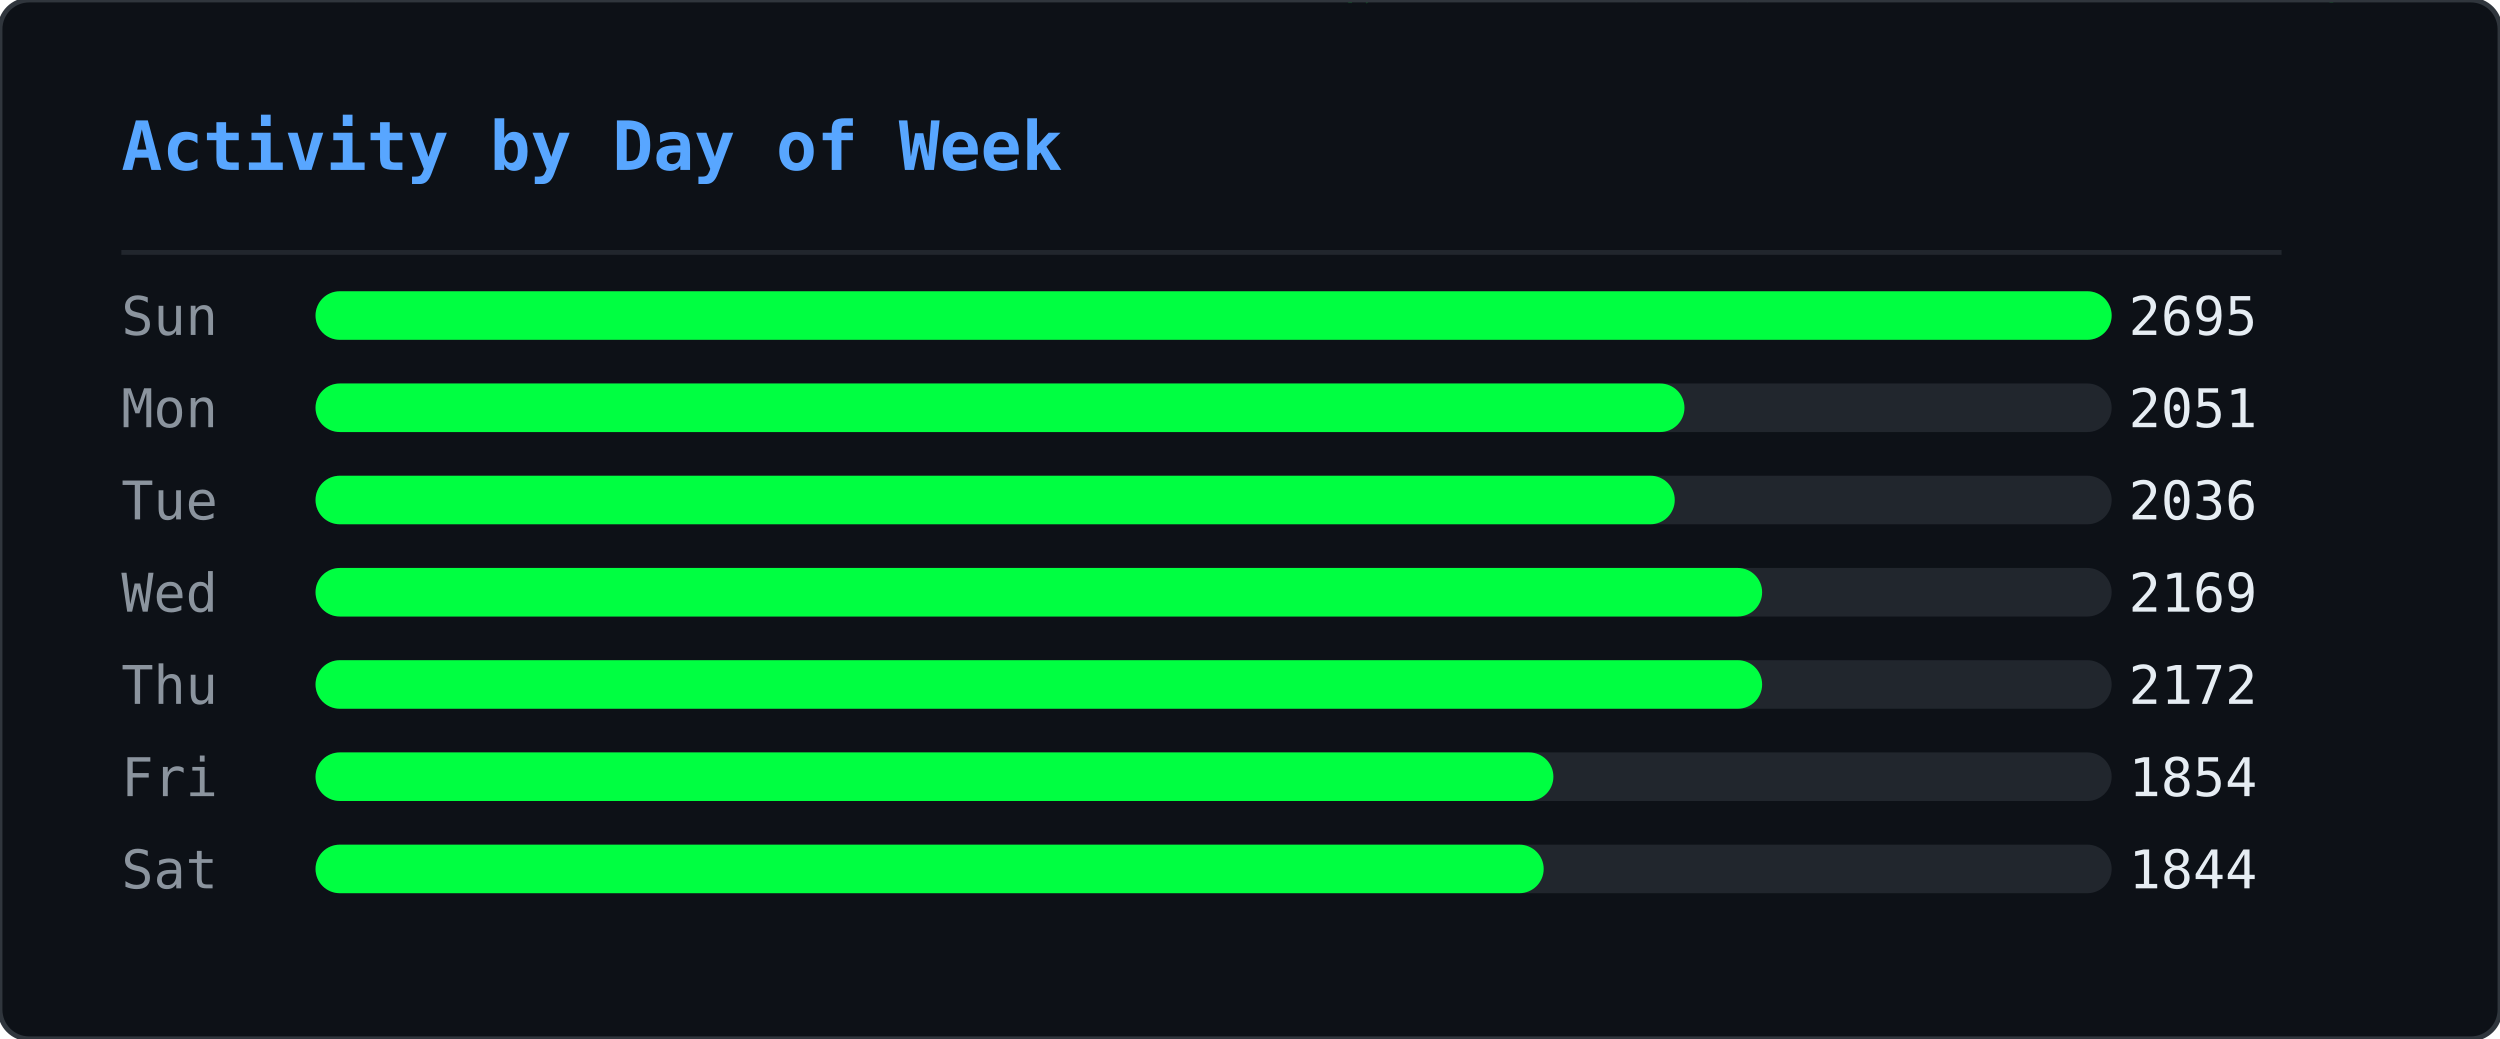
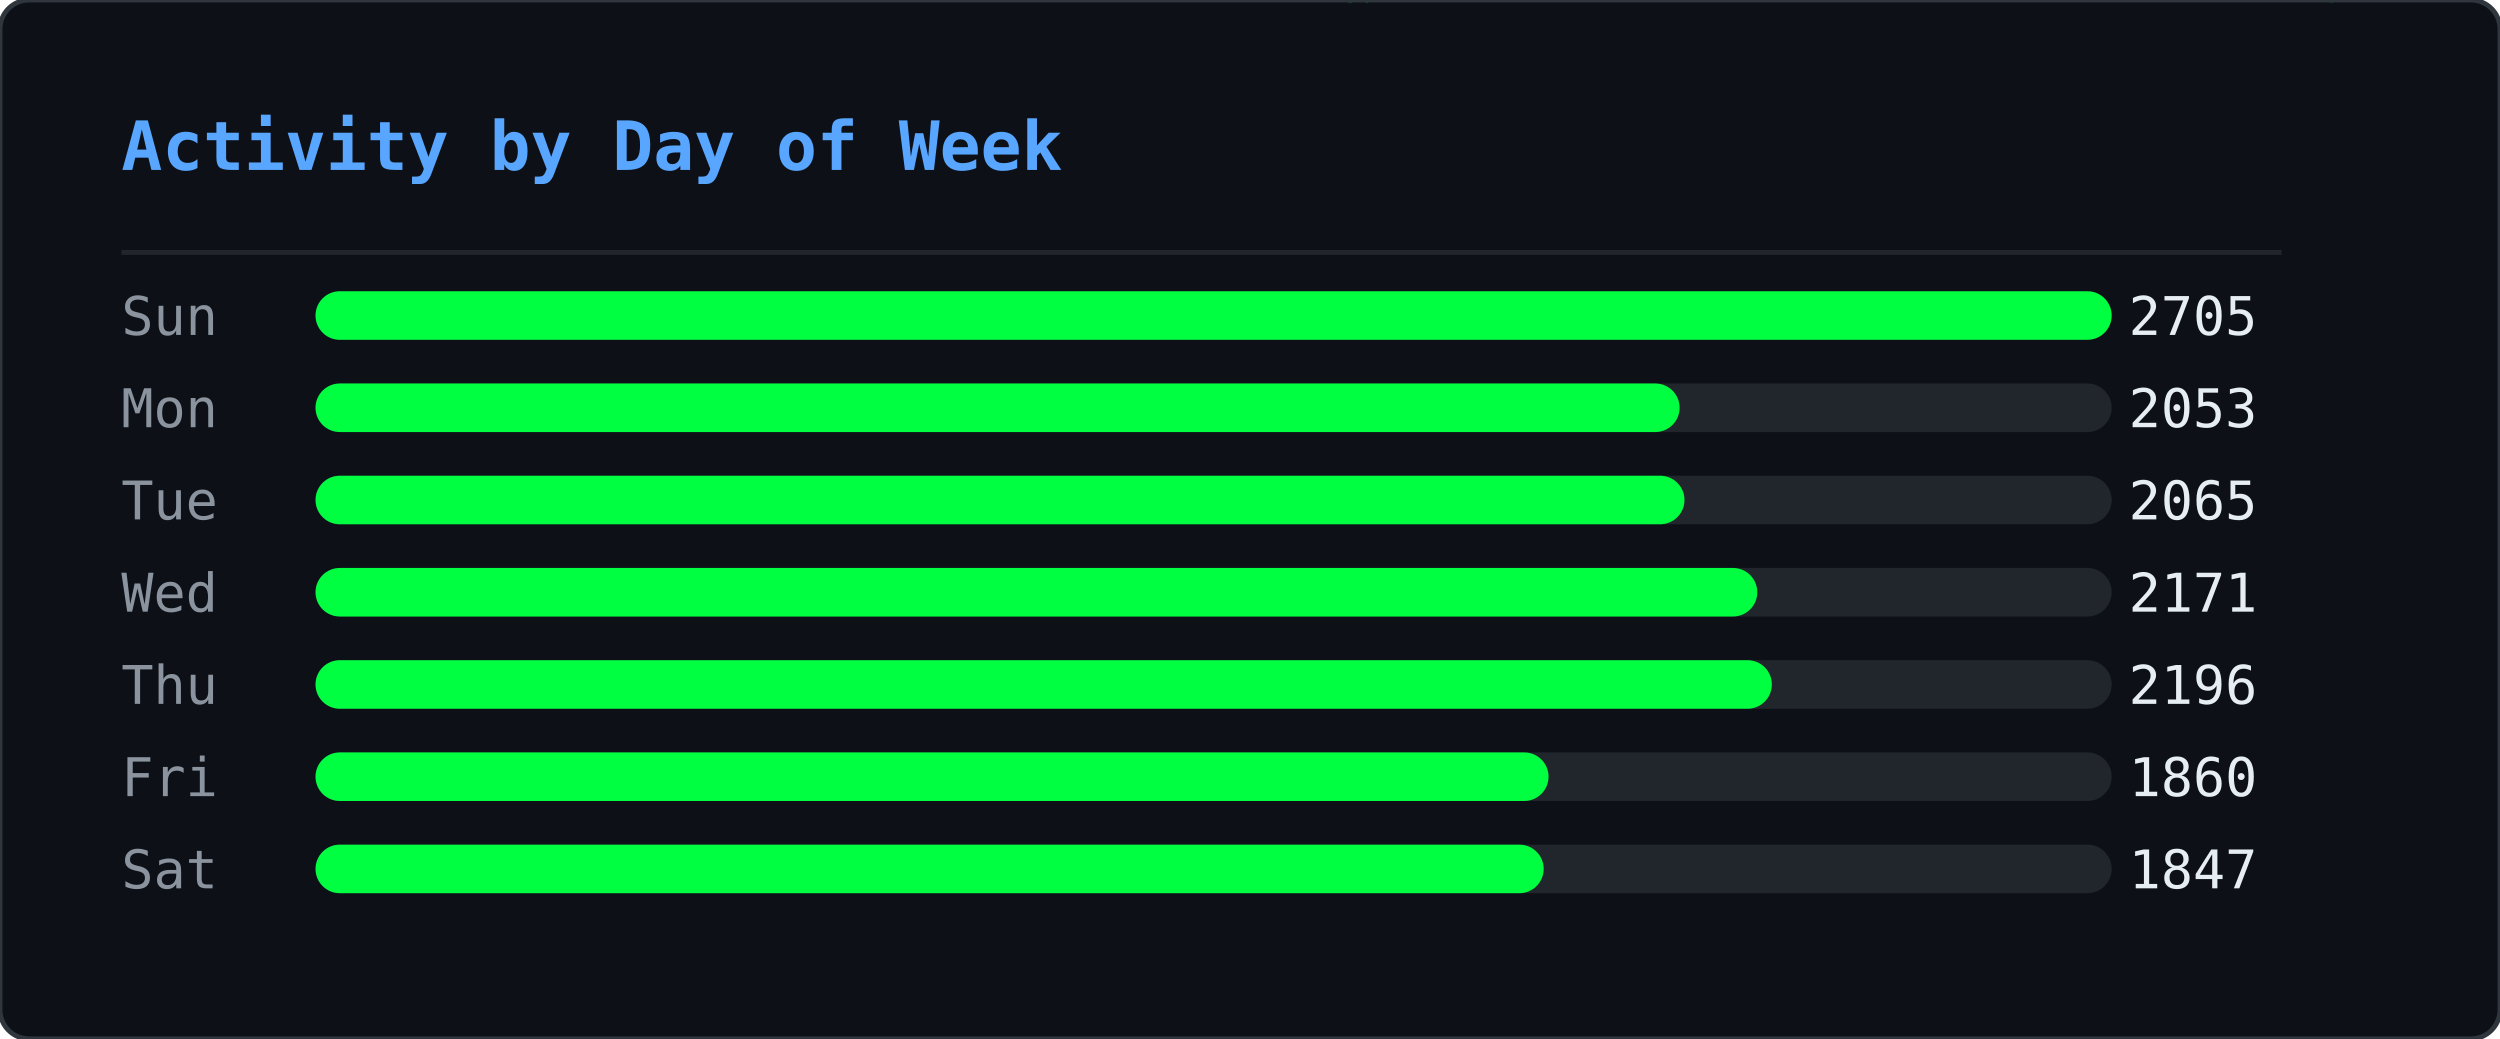
<svg xmlns="http://www.w3.org/2000/svg" width="515" height="214" viewBox="0 0 515 214">
  <defs>
    <clipPath id="ghm-clip">
      <rect width="515" height="214" rx="6" />
    </clipPath>
  </defs>
  <rect width="515" height="214" rx="6" fill="#0d1117" />
  <g clip-path="url(#ghm-clip)">
    <g opacity="0.22">
      <style>@keyframes ghm0{from{transform:translateY(-74px)}to{transform:translateY(228px)}}@keyframes ghm1{from{transform:translateY(-46px)}to{transform:translateY(228px)}}@keyframes ghm2{from{transform:translateY(-46px)}to{transform:translateY(228px)}}@keyframes ghm3{from{transform:translateY(-46px)}to{transform:translateY(228px)}}@keyframes ghm4{from{transform:translateY(-46px)}to{transform:translateY(228px)}}@keyframes ghm5{from{transform:translateY(-46px)}to{transform:translateY(228px)}}@keyframes ghm6{from{transform:translateY(-46px)}to{transform:translateY(228px)}}@keyframes ghm7{from{transform:translateY(-46px)}to{transform:translateY(228px)}}@keyframes ghm8{from{transform:translateY(-46px)}to{transform:translateY(228px)}}@keyframes ghm9{from{transform:translateY(-46px)}to{transform:translateY(228px)}}@keyframes ghm10{from{transform:translateY(-46px)}to{transform:translateY(228px)}}@keyframes ghm11{from{transform:translateY(-46px)}to{transform:translateY(228px)}}@keyframes ghm12{from{transform:translateY(-46px)}to{transform:translateY(228px)}}@keyframes ghm13{from{transform:translateY(-46px)}to{transform:translateY(228px)}}@keyframes ghm14{from{transform:translateY(-46px)}to{transform:translateY(228px)}}@keyframes ghm15{from{transform:translateY(-46px)}to{transform:translateY(228px)}}@keyframes ghm16{from{transform:translateY(-46px)}to{transform:translateY(228px)}}@keyframes ghm17{from{transform:translateY(-46px)}to{transform:translateY(228px)}}@keyframes ghm18{from{transform:translateY(-46px)}to{transform:translateY(228px)}}@keyframes ghm19{from{transform:translateY(-46px)}to{transform:translateY(228px)}}@keyframes ghm20{from{transform:translateY(-46px)}to{transform:translateY(228px)}}@keyframes ghm21{from{transform:translateY(-46px)}to{transform:translateY(228px)}}@keyframes ghm22{from{transform:translateY(-46px)}to{transform:translateY(228px)}}@keyframes ghm23{from{transform:translateY(-46px)}to{transform:translateY(228px)}}@keyframes ghm24{from{transform:translateY(-46px)}to{transform:translateY(228px)}}@keyframes ghm25{from{transform:translateY(-46px)}to{transform:translateY(228px)}}@keyframes ghm26{from{transform:translateY(-46px)}to{transform:translateY(228px)}}@keyframes ghm27{from{transform:translateY(-46px)}to{transform:translateY(228px)}}@keyframes ghm28{from{transform:translateY(-46px)}to{transform:translateY(228px)}}@keyframes ghm29{from{transform:translateY(-46px)}to{transform:translateY(228px)}}@keyframes ghm30{from{transform:translateY(-46px)}to{transform:translateY(228px)}}@keyframes ghm31{from{transform:translateY(-46px)}to{transform:translateY(228px)}}@keyframes ghm32{from{transform:translateY(-46px)}to{transform:translateY(228px)}}@keyframes ghm33{from{transform:translateY(-46px)}to{transform:translateY(228px)}}@keyframes ghm34{from{transform:translateY(-46px)}to{transform:translateY(228px)}}@keyframes ghm35{from{transform:translateY(-46px)}to{transform:translateY(228px)}}@keyframes ghm36{from{transform:translateY(-46px)}to{transform:translateY(228px)}}@keyframes ghm37{from{transform:translateY(-46px)}to{transform:translateY(228px)}}@keyframes ghm38{from{transform:translateY(-46px)}to{transform:translateY(228px)}}</style>
      <g style="animation:ghm0 1.57s linear infinite;animation-delay:-0.90s">
        <text x="407" y="0" font-family="monospace" font-size="12" fill="#00ff41">ﾇ</text>
        <text x="407" y="-14" font-family="monospace" font-size="12" fill="#00ff41" opacity="0.83">ｩ</text>
        <text x="407" y="-28" font-family="monospace" font-size="12" fill="#00ff41" opacity="0.67">ﾏ</text>
        <text x="407" y="-42" font-family="monospace" font-size="12" fill="#00ff41" opacity="0.50">ﾖ</text>
        <text x="407" y="-56" font-family="monospace" font-size="12" fill="#00ff41" opacity="0.33">ｶ</text>
        <text x="407" y="-70" font-family="monospace" font-size="12" fill="#00ff41" opacity="0.17">ﾇ</text>
      </g>
      <g style="animation:ghm1 2.57s linear infinite;animation-delay:-0.67s">
        <text x="280" y="0" font-family="monospace" font-size="12" fill="#00ff41">ﾀ</text>
        <text x="280" y="-14" font-family="monospace" font-size="12" fill="#00ff41" opacity="0.75">4</text>
        <text x="280" y="-28" font-family="monospace" font-size="12" fill="#00ff41" opacity="0.50">ｺ</text>
        <text x="280" y="-42" font-family="monospace" font-size="12" fill="#00ff41" opacity="0.25">ﾄ</text>
      </g>
      <g style="animation:ghm2 2.24s linear infinite;animation-delay:-0.15s">
        <text x="437" y="0" font-family="monospace" font-size="12" fill="#00ff41">ｳ</text>
        <text x="437" y="-14" font-family="monospace" font-size="12" fill="#00ff41" opacity="0.75">ﾁ</text>
        <text x="437" y="-28" font-family="monospace" font-size="12" fill="#00ff41" opacity="0.50">ｾ</text>
        <text x="437" y="-42" font-family="monospace" font-size="12" fill="#00ff41" opacity="0.25">ﾍ</text>
      </g>
      <g style="animation:ghm3 1.99s linear infinite;animation-delay:-0.92s">
        <text x="330" y="0" font-family="monospace" font-size="12" fill="#00ff41">ﾛ</text>
        <text x="330" y="-14" font-family="monospace" font-size="12" fill="#00ff41" opacity="0.75">ﾜ</text>
        <text x="330" y="-28" font-family="monospace" font-size="12" fill="#00ff41" opacity="0.50">ｪ</text>
        <text x="330" y="-42" font-family="monospace" font-size="12" fill="#00ff41" opacity="0.25">8</text>
      </g>
      <g style="animation:ghm4 1.84s linear infinite;animation-delay:-0.38s">
        <text x="237" y="0" font-family="monospace" font-size="12" fill="#00ff41">3</text>
        <text x="237" y="-14" font-family="monospace" font-size="12" fill="#00ff41" opacity="0.75">ﾃ</text>
        <text x="237" y="-28" font-family="monospace" font-size="12" fill="#00ff41" opacity="0.50">ﾋ</text>
        <text x="237" y="-42" font-family="monospace" font-size="12" fill="#00ff41" opacity="0.25">ﾓ</text>
      </g>
      <g style="animation:ghm5 2.70s linear infinite;animation-delay:-2.61s">
        <text x="358" y="0" font-family="monospace" font-size="12" fill="#00ff41">ｦ</text>
        <text x="358" y="-14" font-family="monospace" font-size="12" fill="#00ff41" opacity="0.75">ﾐ</text>
        <text x="358" y="-28" font-family="monospace" font-size="12" fill="#00ff41" opacity="0.50">9</text>
        <text x="358" y="-42" font-family="monospace" font-size="12" fill="#00ff41" opacity="0.25">9</text>
      </g>
      <g style="animation:ghm6 2.14s linear infinite;animation-delay:-1.62s">
        <text x="136" y="0" font-family="monospace" font-size="12" fill="#00ff41">ﾓ</text>
        <text x="136" y="-14" font-family="monospace" font-size="12" fill="#00ff41" opacity="0.75">ｵ</text>
        <text x="136" y="-28" font-family="monospace" font-size="12" fill="#00ff41" opacity="0.50">ﾈ</text>
        <text x="136" y="-42" font-family="monospace" font-size="12" fill="#00ff41" opacity="0.25">ｵ</text>
      </g>
      <g style="animation:ghm7 2.37s linear infinite;animation-delay:-1.35s">
        <text x="54" y="0" font-family="monospace" font-size="12" fill="#00ff41">ｶ</text>
        <text x="54" y="-14" font-family="monospace" font-size="12" fill="#00ff41" opacity="0.75">ﾁ</text>
        <text x="54" y="-28" font-family="monospace" font-size="12" fill="#00ff41" opacity="0.50">ｼ</text>
        <text x="54" y="-42" font-family="monospace" font-size="12" fill="#00ff41" opacity="0.25">6</text>
      </g>
      <g style="animation:ghm8 1.63s linear infinite;animation-delay:-0.55s">
        <text x="77" y="0" font-family="monospace" font-size="12" fill="#00ff41">ｫ</text>
        <text x="77" y="-14" font-family="monospace" font-size="12" fill="#00ff41" opacity="0.75">ﾝ</text>
        <text x="77" y="-28" font-family="monospace" font-size="12" fill="#00ff41" opacity="0.50">ﾈ</text>
        <text x="77" y="-42" font-family="monospace" font-size="12" fill="#00ff41" opacity="0.25">ﾉ</text>
      </g>
      <g style="animation:ghm9 2.35s linear infinite;animation-delay:-1.04s">
        <text x="476" y="0" font-family="monospace" font-size="12" fill="#00ff41">ｮ</text>
        <text x="476" y="-14" font-family="monospace" font-size="12" fill="#00ff41" opacity="0.75">ﾚ</text>
        <text x="476" y="-28" font-family="monospace" font-size="12" fill="#00ff41" opacity="0.50">ﾌ</text>
        <text x="476" y="-42" font-family="monospace" font-size="12" fill="#00ff41" opacity="0.25">ｴ</text>
      </g>
      <g style="animation:ghm10 1.87s linear infinite;animation-delay:-1.28s">
        <text x="259" y="0" font-family="monospace" font-size="12" fill="#00ff41">ﾃ</text>
        <text x="259" y="-14" font-family="monospace" font-size="12" fill="#00ff41" opacity="0.75">ﾎ</text>
        <text x="259" y="-28" font-family="monospace" font-size="12" fill="#00ff41" opacity="0.50">ﾎ</text>
        <text x="259" y="-42" font-family="monospace" font-size="12" fill="#00ff41" opacity="0.25">ﾖ</text>
      </g>
      <g style="animation:ghm11 3.13s linear infinite;animation-delay:-0.70s">
        <text x="323" y="0" font-family="monospace" font-size="12" fill="#00ff41">ｱ</text>
        <text x="323" y="-14" font-family="monospace" font-size="12" fill="#00ff41" opacity="0.75">ﾈ</text>
        <text x="323" y="-28" font-family="monospace" font-size="12" fill="#00ff41" opacity="0.50">ﾔ</text>
        <text x="323" y="-42" font-family="monospace" font-size="12" fill="#00ff41" opacity="0.25">ﾙ</text>
      </g>
      <g style="animation:ghm12 3.15s linear infinite;animation-delay:-2.99s">
        <text x="308" y="0" font-family="monospace" font-size="12" fill="#00ff41">ﾏ</text>
        <text x="308" y="-14" font-family="monospace" font-size="12" fill="#00ff41" opacity="0.75">ﾀ</text>
        <text x="308" y="-28" font-family="monospace" font-size="12" fill="#00ff41" opacity="0.50">ﾈ</text>
        <text x="308" y="-42" font-family="monospace" font-size="12" fill="#00ff41" opacity="0.25">ｺ</text>
      </g>
      <g style="animation:ghm13 2.21s linear infinite;animation-delay:-0.72s">
        <text x="500" y="0" font-family="monospace" font-size="12" fill="#00ff41">ﾐ</text>
        <text x="500" y="-14" font-family="monospace" font-size="12" fill="#00ff41" opacity="0.75">ｻ</text>
        <text x="500" y="-28" font-family="monospace" font-size="12" fill="#00ff41" opacity="0.50">1</text>
        <text x="500" y="-42" font-family="monospace" font-size="12" fill="#00ff41" opacity="0.25">ﾏ</text>
      </g>
      <g style="animation:ghm14 1.77s linear infinite;animation-delay:-1.04s">
        <text x="74" y="0" font-family="monospace" font-size="12" fill="#00ff41">ﾚ</text>
        <text x="74" y="-14" font-family="monospace" font-size="12" fill="#00ff41" opacity="0.75">0</text>
        <text x="74" y="-28" font-family="monospace" font-size="12" fill="#00ff41" opacity="0.50">ｵ</text>
        <text x="74" y="-42" font-family="monospace" font-size="12" fill="#00ff41" opacity="0.25">ﾂ</text>
      </g>
      <g style="animation:ghm15 2.15s linear infinite;animation-delay:-0.98s">
        <text x="18" y="0" font-family="monospace" font-size="12" fill="#00ff41">3</text>
        <text x="18" y="-14" font-family="monospace" font-size="12" fill="#00ff41" opacity="0.75">ﾝ</text>
        <text x="18" y="-28" font-family="monospace" font-size="12" fill="#00ff41" opacity="0.50">ﾅ</text>
        <text x="18" y="-42" font-family="monospace" font-size="12" fill="#00ff41" opacity="0.25">4</text>
      </g>
      <g style="animation:ghm16 3.18s linear infinite;animation-delay:-1.04s">
        <text x="248" y="0" font-family="monospace" font-size="12" fill="#00ff41">ﾁ</text>
        <text x="248" y="-14" font-family="monospace" font-size="12" fill="#00ff41" opacity="0.75">2</text>
        <text x="248" y="-28" font-family="monospace" font-size="12" fill="#00ff41" opacity="0.50">ｲ</text>
        <text x="248" y="-42" font-family="monospace" font-size="12" fill="#00ff41" opacity="0.25">3</text>
      </g>
      <g style="animation:ghm17 3.13s linear infinite;animation-delay:-1.82s">
        <text x="301" y="0" font-family="monospace" font-size="12" fill="#00ff41">ﾎ</text>
        <text x="301" y="-14" font-family="monospace" font-size="12" fill="#00ff41" opacity="0.75">ﾜ</text>
        <text x="301" y="-28" font-family="monospace" font-size="12" fill="#00ff41" opacity="0.50">ｸ</text>
        <text x="301" y="-42" font-family="monospace" font-size="12" fill="#00ff41" opacity="0.25">ｼ</text>
      </g>
      <g style="animation:ghm18 2.52s linear infinite;animation-delay:-1.46s">
        <text x="334" y="0" font-family="monospace" font-size="12" fill="#00ff41">ｷ</text>
        <text x="334" y="-14" font-family="monospace" font-size="12" fill="#00ff41" opacity="0.75">6</text>
        <text x="334" y="-28" font-family="monospace" font-size="12" fill="#00ff41" opacity="0.50">ｩ</text>
        <text x="334" y="-42" font-family="monospace" font-size="12" fill="#00ff41" opacity="0.25">ｸ</text>
      </g>
      <g style="animation:ghm19 1.94s linear infinite;animation-delay:-0.80s">
        <text x="331" y="0" font-family="monospace" font-size="12" fill="#00ff41">ｺ</text>
        <text x="331" y="-14" font-family="monospace" font-size="12" fill="#00ff41" opacity="0.75">ｶ</text>
        <text x="331" y="-28" font-family="monospace" font-size="12" fill="#00ff41" opacity="0.50">ｴ</text>
        <text x="331" y="-42" font-family="monospace" font-size="12" fill="#00ff41" opacity="0.25">ﾓ</text>
      </g>
      <g style="animation:ghm20 2.72s linear infinite;animation-delay:-0.41s">
        <text x="475" y="0" font-family="monospace" font-size="12" fill="#00ff41">3</text>
        <text x="475" y="-14" font-family="monospace" font-size="12" fill="#00ff41" opacity="0.75">ﾊ</text>
        <text x="475" y="-28" font-family="monospace" font-size="12" fill="#00ff41" opacity="0.50">ﾓ</text>
        <text x="475" y="-42" font-family="monospace" font-size="12" fill="#00ff41" opacity="0.25">ｪ</text>
      </g>
      <g style="animation:ghm21 1.65s linear infinite;animation-delay:-0.06s">
        <text x="466" y="0" font-family="monospace" font-size="12" fill="#00ff41">ﾛ</text>
        <text x="466" y="-14" font-family="monospace" font-size="12" fill="#00ff41" opacity="0.75">0</text>
        <text x="466" y="-28" font-family="monospace" font-size="12" fill="#00ff41" opacity="0.50">ﾝ</text>
        <text x="466" y="-42" font-family="monospace" font-size="12" fill="#00ff41" opacity="0.25">ﾘ</text>
      </g>
      <g style="animation:ghm22 1.88s linear infinite;animation-delay:-0.11s">
        <text x="433" y="0" font-family="monospace" font-size="12" fill="#00ff41">ｶ</text>
        <text x="433" y="-14" font-family="monospace" font-size="12" fill="#00ff41" opacity="0.75">ﾘ</text>
        <text x="433" y="-28" font-family="monospace" font-size="12" fill="#00ff41" opacity="0.50">4</text>
        <text x="433" y="-42" font-family="monospace" font-size="12" fill="#00ff41" opacity="0.25">ｹ</text>
      </g>
      <g style="animation:ghm23 1.72s linear infinite;animation-delay:-1.29s">
        <text x="139" y="0" font-family="monospace" font-size="12" fill="#00ff41">ﾖ</text>
        <text x="139" y="-14" font-family="monospace" font-size="12" fill="#00ff41" opacity="0.75">5</text>
        <text x="139" y="-28" font-family="monospace" font-size="12" fill="#00ff41" opacity="0.50">ｳ</text>
        <text x="139" y="-42" font-family="monospace" font-size="12" fill="#00ff41" opacity="0.25">ﾚ</text>
      </g>
      <g style="animation:ghm24 3.11s linear infinite;animation-delay:-1.97s">
        <text x="160" y="0" font-family="monospace" font-size="12" fill="#00ff41">1</text>
        <text x="160" y="-14" font-family="monospace" font-size="12" fill="#00ff41" opacity="0.75">0</text>
        <text x="160" y="-28" font-family="monospace" font-size="12" fill="#00ff41" opacity="0.50">ﾘ</text>
        <text x="160" y="-42" font-family="monospace" font-size="12" fill="#00ff41" opacity="0.25">7</text>
      </g>
      <g style="animation:ghm25 2.23s linear infinite;animation-delay:-0.66s">
        <text x="439" y="0" font-family="monospace" font-size="12" fill="#00ff41">ｿ</text>
        <text x="439" y="-14" font-family="monospace" font-size="12" fill="#00ff41" opacity="0.75">ﾒ</text>
        <text x="439" y="-28" font-family="monospace" font-size="12" fill="#00ff41" opacity="0.50">ｨ</text>
        <text x="439" y="-42" font-family="monospace" font-size="12" fill="#00ff41" opacity="0.25">ｻ</text>
      </g>
      <g style="animation:ghm26 3.20s linear infinite;animation-delay:-1.89s">
        <text x="402" y="0" font-family="monospace" font-size="12" fill="#00ff41">5</text>
        <text x="402" y="-14" font-family="monospace" font-size="12" fill="#00ff41" opacity="0.75">ﾕ</text>
        <text x="402" y="-28" font-family="monospace" font-size="12" fill="#00ff41" opacity="0.50">ﾌ</text>
        <text x="402" y="-42" font-family="monospace" font-size="12" fill="#00ff41" opacity="0.25">ﾌ</text>
      </g>
      <g style="animation:ghm27 2.84s linear infinite;animation-delay:-0.59s">
        <text x="114" y="0" font-family="monospace" font-size="12" fill="#00ff41">ｱ</text>
        <text x="114" y="-14" font-family="monospace" font-size="12" fill="#00ff41" opacity="0.75">ｪ</text>
        <text x="114" y="-28" font-family="monospace" font-size="12" fill="#00ff41" opacity="0.50">0</text>
        <text x="114" y="-42" font-family="monospace" font-size="12" fill="#00ff41" opacity="0.25">3</text>
      </g>
      <g style="animation:ghm28 3.04s linear infinite;animation-delay:-0.90s">
        <text x="398" y="0" font-family="monospace" font-size="12" fill="#00ff41">ﾖ</text>
        <text x="398" y="-14" font-family="monospace" font-size="12" fill="#00ff41" opacity="0.75">ｹ</text>
        <text x="398" y="-28" font-family="monospace" font-size="12" fill="#00ff41" opacity="0.50">ﾛ</text>
        <text x="398" y="-42" font-family="monospace" font-size="12" fill="#00ff41" opacity="0.25">ﾝ</text>
      </g>
      <g style="animation:ghm29 3.08s linear infinite;animation-delay:-2.24s">
        <text x="136" y="0" font-family="monospace" font-size="12" fill="#00ff41">ｳ</text>
        <text x="136" y="-14" font-family="monospace" font-size="12" fill="#00ff41" opacity="0.75">4</text>
        <text x="136" y="-28" font-family="monospace" font-size="12" fill="#00ff41" opacity="0.50">ﾒ</text>
        <text x="136" y="-42" font-family="monospace" font-size="12" fill="#00ff41" opacity="0.25">ｾ</text>
      </g>
      <g style="animation:ghm30 1.64s linear infinite;animation-delay:-1.17s">
        <text x="151" y="0" font-family="monospace" font-size="12" fill="#00ff41">ﾒ</text>
        <text x="151" y="-14" font-family="monospace" font-size="12" fill="#00ff41" opacity="0.75">ﾙ</text>
        <text x="151" y="-28" font-family="monospace" font-size="12" fill="#00ff41" opacity="0.50">ｵ</text>
        <text x="151" y="-42" font-family="monospace" font-size="12" fill="#00ff41" opacity="0.25">ﾓ</text>
      </g>
      <g style="animation:ghm31 2.93s linear infinite;animation-delay:-2.38s">
        <text x="173" y="0" font-family="monospace" font-size="12" fill="#00ff41">ﾖ</text>
        <text x="173" y="-14" font-family="monospace" font-size="12" fill="#00ff41" opacity="0.75">9</text>
        <text x="173" y="-28" font-family="monospace" font-size="12" fill="#00ff41" opacity="0.50">9</text>
        <text x="173" y="-42" font-family="monospace" font-size="12" fill="#00ff41" opacity="0.25">ｾ</text>
      </g>
      <g style="animation:ghm32 2.81s linear infinite;animation-delay:-1.81s">
        <text x="71" y="0" font-family="monospace" font-size="12" fill="#00ff41">ｳ</text>
        <text x="71" y="-14" font-family="monospace" font-size="12" fill="#00ff41" opacity="0.75">ﾊ</text>
        <text x="71" y="-28" font-family="monospace" font-size="12" fill="#00ff41" opacity="0.50">ｺ</text>
        <text x="71" y="-42" font-family="monospace" font-size="12" fill="#00ff41" opacity="0.25">ｺ</text>
      </g>
      <g style="animation:ghm33 3.12s linear infinite;animation-delay:-1.67s">
        <text x="228" y="0" font-family="monospace" font-size="12" fill="#00ff41">ｽ</text>
        <text x="228" y="-14" font-family="monospace" font-size="12" fill="#00ff41" opacity="0.75">1</text>
        <text x="228" y="-28" font-family="monospace" font-size="12" fill="#00ff41" opacity="0.50">ﾄ</text>
        <text x="228" y="-42" font-family="monospace" font-size="12" fill="#00ff41" opacity="0.25">ﾅ</text>
      </g>
      <g style="animation:ghm34 2.99s linear infinite;animation-delay:-0.61s">
        <text x="154" y="0" font-family="monospace" font-size="12" fill="#00ff41">ﾜ</text>
        <text x="154" y="-14" font-family="monospace" font-size="12" fill="#00ff41" opacity="0.75">ｶ</text>
        <text x="154" y="-28" font-family="monospace" font-size="12" fill="#00ff41" opacity="0.50">ｬ</text>
        <text x="154" y="-42" font-family="monospace" font-size="12" fill="#00ff41" opacity="0.25">ｴ</text>
      </g>
      <g style="animation:ghm35 2.78s linear infinite;animation-delay:-2.63s">
        <text x="126" y="0" font-family="monospace" font-size="12" fill="#00ff41">ﾚ</text>
        <text x="126" y="-14" font-family="monospace" font-size="12" fill="#00ff41" opacity="0.75">ﾇ</text>
        <text x="126" y="-28" font-family="monospace" font-size="12" fill="#00ff41" opacity="0.50">ｺ</text>
        <text x="126" y="-42" font-family="monospace" font-size="12" fill="#00ff41" opacity="0.25">ｧ</text>
      </g>
      <g style="animation:ghm36 3.07s linear infinite;animation-delay:-1.25s">
        <text x="20" y="0" font-family="monospace" font-size="12" fill="#00ff41">ｸ</text>
        <text x="20" y="-14" font-family="monospace" font-size="12" fill="#00ff41" opacity="0.75">ｳ</text>
        <text x="20" y="-28" font-family="monospace" font-size="12" fill="#00ff41" opacity="0.50">ｯ</text>
        <text x="20" y="-42" font-family="monospace" font-size="12" fill="#00ff41" opacity="0.25">0</text>
      </g>
      <g style="animation:ghm37 2.26s linear infinite;animation-delay:-1.19s">
        <text x="275" y="0" font-family="monospace" font-size="12" fill="#00ff41">ｨ</text>
        <text x="275" y="-14" font-family="monospace" font-size="12" fill="#00ff41" opacity="0.75">ｱ</text>
        <text x="275" y="-28" font-family="monospace" font-size="12" fill="#00ff41" opacity="0.50">ﾓ</text>
        <text x="275" y="-42" font-family="monospace" font-size="12" fill="#00ff41" opacity="0.25">1</text>
      </g>
      <g style="animation:ghm38 1.89s linear infinite;animation-delay:-0.99s">
        <text x="183" y="0" font-family="monospace" font-size="12" fill="#00ff41">7</text>
        <text x="183" y="-14" font-family="monospace" font-size="12" fill="#00ff41" opacity="0.75">2</text>
        <text x="183" y="-28" font-family="monospace" font-size="12" fill="#00ff41" opacity="0.50">1</text>
        <text x="183" y="-42" font-family="monospace" font-size="12" fill="#00ff41" opacity="0.25">ｸ</text>
      </g>
    </g>
  </g>
  <rect width="515" height="214" rx="6" fill="none" stroke="#30363d" stroke-width="1" />
  <text x="25" y="35" font-family="monospace" font-size="14" font-weight="600" fill="#58a6ff">Activity by Day of Week</text>
  <line x1="25" y1="52" x2="470" y2="52" stroke="#21262d" stroke-width="1" />
  <text x="25" y="69" font-family="monospace" font-size="11" fill="#8b949e">Sun</text>
  <rect x="65" y="60" width="370" height="10" rx="5" fill="#21262d" />
  <rect x="65" y="60" width="370" height="10" rx="5" fill="#00ff41" />
-   <text x="465" y="69" text-anchor="end" font-family="monospace" font-size="11" fill="#e6edf3">2695</text>
+   <text x="465" y="69" text-anchor="end" font-family="monospace" font-size="11" fill="#e6edf3">2705</text>
  <text x="25" y="88" font-family="monospace" font-size="11" fill="#8b949e">Mon</text>
  <rect x="65" y="79" width="370" height="10" rx="5" fill="#21262d" />
-   <rect x="65" y="79" width="282" height="10" rx="5" fill="#00ff41" />
-   <text x="465" y="88" text-anchor="end" font-family="monospace" font-size="11" fill="#e6edf3">2051</text>
+   <rect x="65" y="79" width="281" height="10" rx="5" fill="#00ff41" />
+   <text x="465" y="88" text-anchor="end" font-family="monospace" font-size="11" fill="#e6edf3">2053</text>
  <text x="25" y="107" font-family="monospace" font-size="11" fill="#8b949e">Tue</text>
  <rect x="65" y="98" width="370" height="10" rx="5" fill="#21262d" />
-   <rect x="65" y="98" width="280" height="10" rx="5" fill="#00ff41" />
-   <text x="465" y="107" text-anchor="end" font-family="monospace" font-size="11" fill="#e6edf3">2036</text>
+   <rect x="65" y="98" width="282" height="10" rx="5" fill="#00ff41" />
+   <text x="465" y="107" text-anchor="end" font-family="monospace" font-size="11" fill="#e6edf3">2065</text>
  <text x="25" y="126" font-family="monospace" font-size="11" fill="#8b949e">Wed</text>
  <rect x="65" y="117" width="370" height="10" rx="5" fill="#21262d" />
-   <rect x="65" y="117" width="298" height="10" rx="5" fill="#00ff41" />
-   <text x="465" y="126" text-anchor="end" font-family="monospace" font-size="11" fill="#e6edf3">2169</text>
+   <rect x="65" y="117" width="297" height="10" rx="5" fill="#00ff41" />
+   <text x="465" y="126" text-anchor="end" font-family="monospace" font-size="11" fill="#e6edf3">2171</text>
  <text x="25" y="145" font-family="monospace" font-size="11" fill="#8b949e">Thu</text>
  <rect x="65" y="136" width="370" height="10" rx="5" fill="#21262d" />
-   <rect x="65" y="136" width="298" height="10" rx="5" fill="#00ff41" />
-   <text x="465" y="145" text-anchor="end" font-family="monospace" font-size="11" fill="#e6edf3">2172</text>
+   <rect x="65" y="136" width="300" height="10" rx="5" fill="#00ff41" />
+   <text x="465" y="145" text-anchor="end" font-family="monospace" font-size="11" fill="#e6edf3">2196</text>
  <text x="25" y="164" font-family="monospace" font-size="11" fill="#8b949e">Fri</text>
  <rect x="65" y="155" width="370" height="10" rx="5" fill="#21262d" />
-   <rect x="65" y="155" width="255" height="10" rx="5" fill="#00ff41" />
-   <text x="465" y="164" text-anchor="end" font-family="monospace" font-size="11" fill="#e6edf3">1854</text>
+   <rect x="65" y="155" width="254" height="10" rx="5" fill="#00ff41" />
+   <text x="465" y="164" text-anchor="end" font-family="monospace" font-size="11" fill="#e6edf3">1860</text>
  <text x="25" y="183" font-family="monospace" font-size="11" fill="#8b949e">Sat</text>
  <rect x="65" y="174" width="370" height="10" rx="5" fill="#21262d" />
  <rect x="65" y="174" width="253" height="10" rx="5" fill="#00ff41" />
-   <text x="465" y="183" text-anchor="end" font-family="monospace" font-size="11" fill="#e6edf3">1844</text>
+   <text x="465" y="183" text-anchor="end" font-family="monospace" font-size="11" fill="#e6edf3">1847</text>
</svg>
